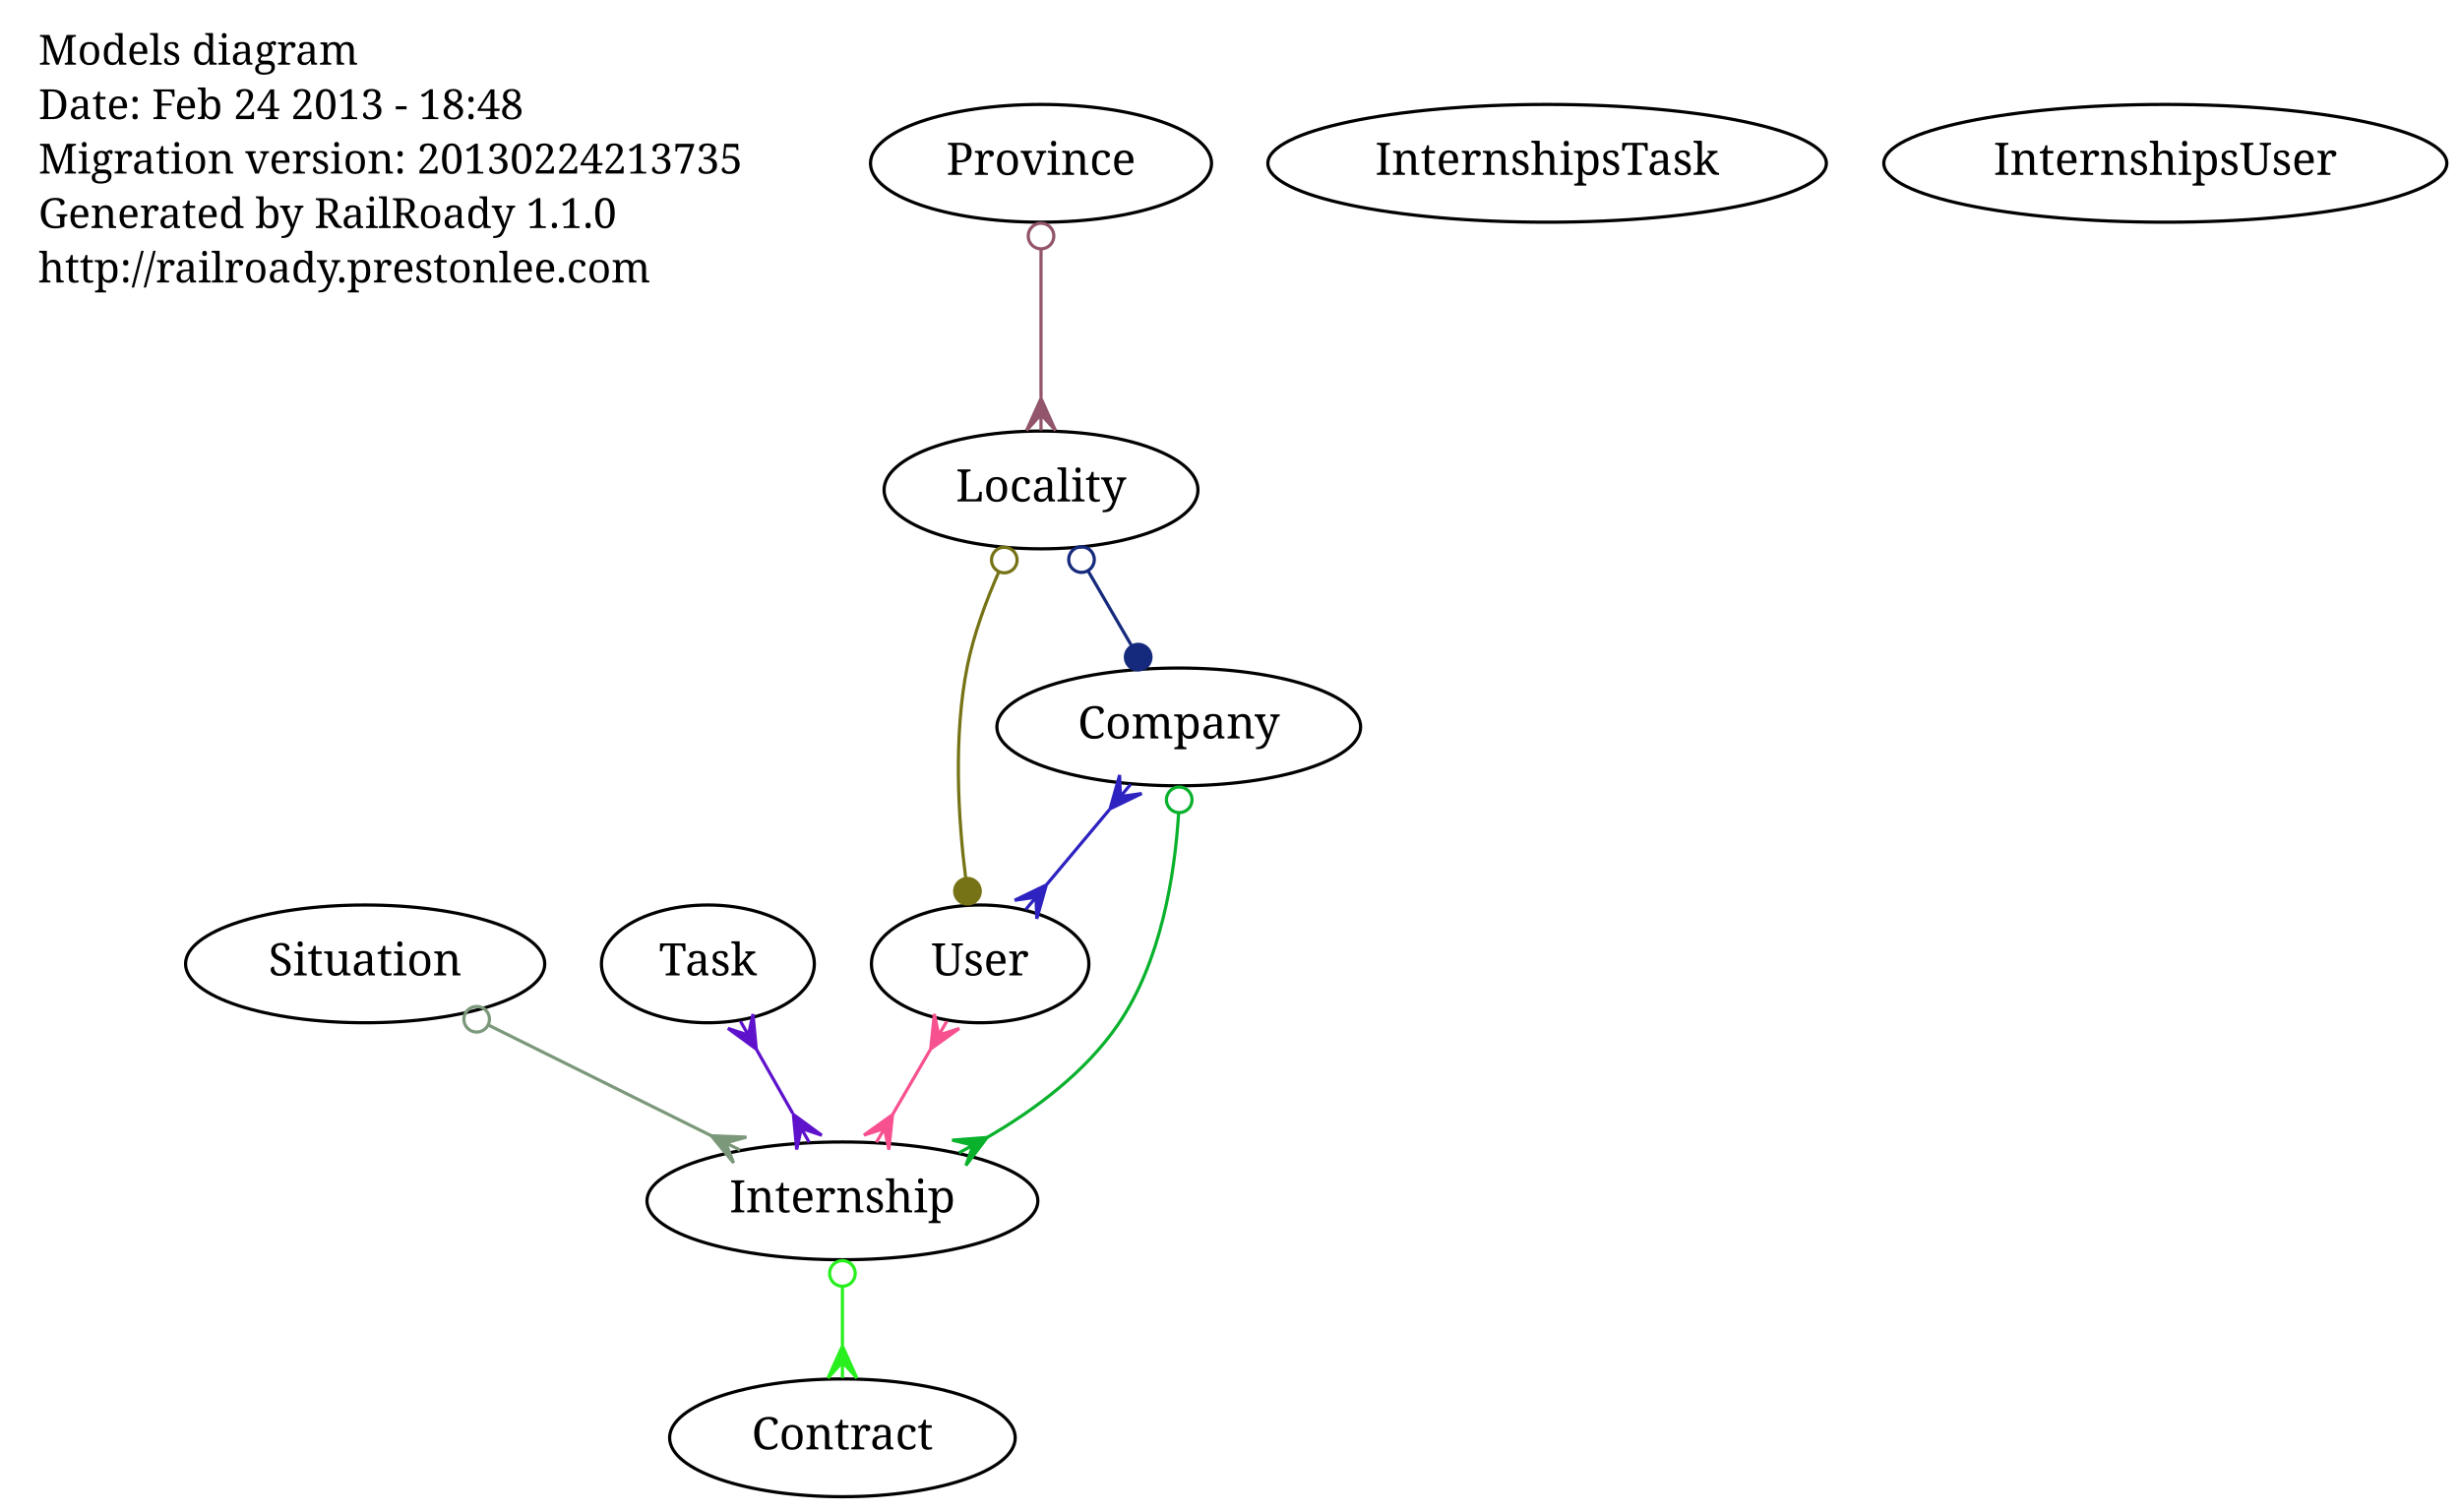
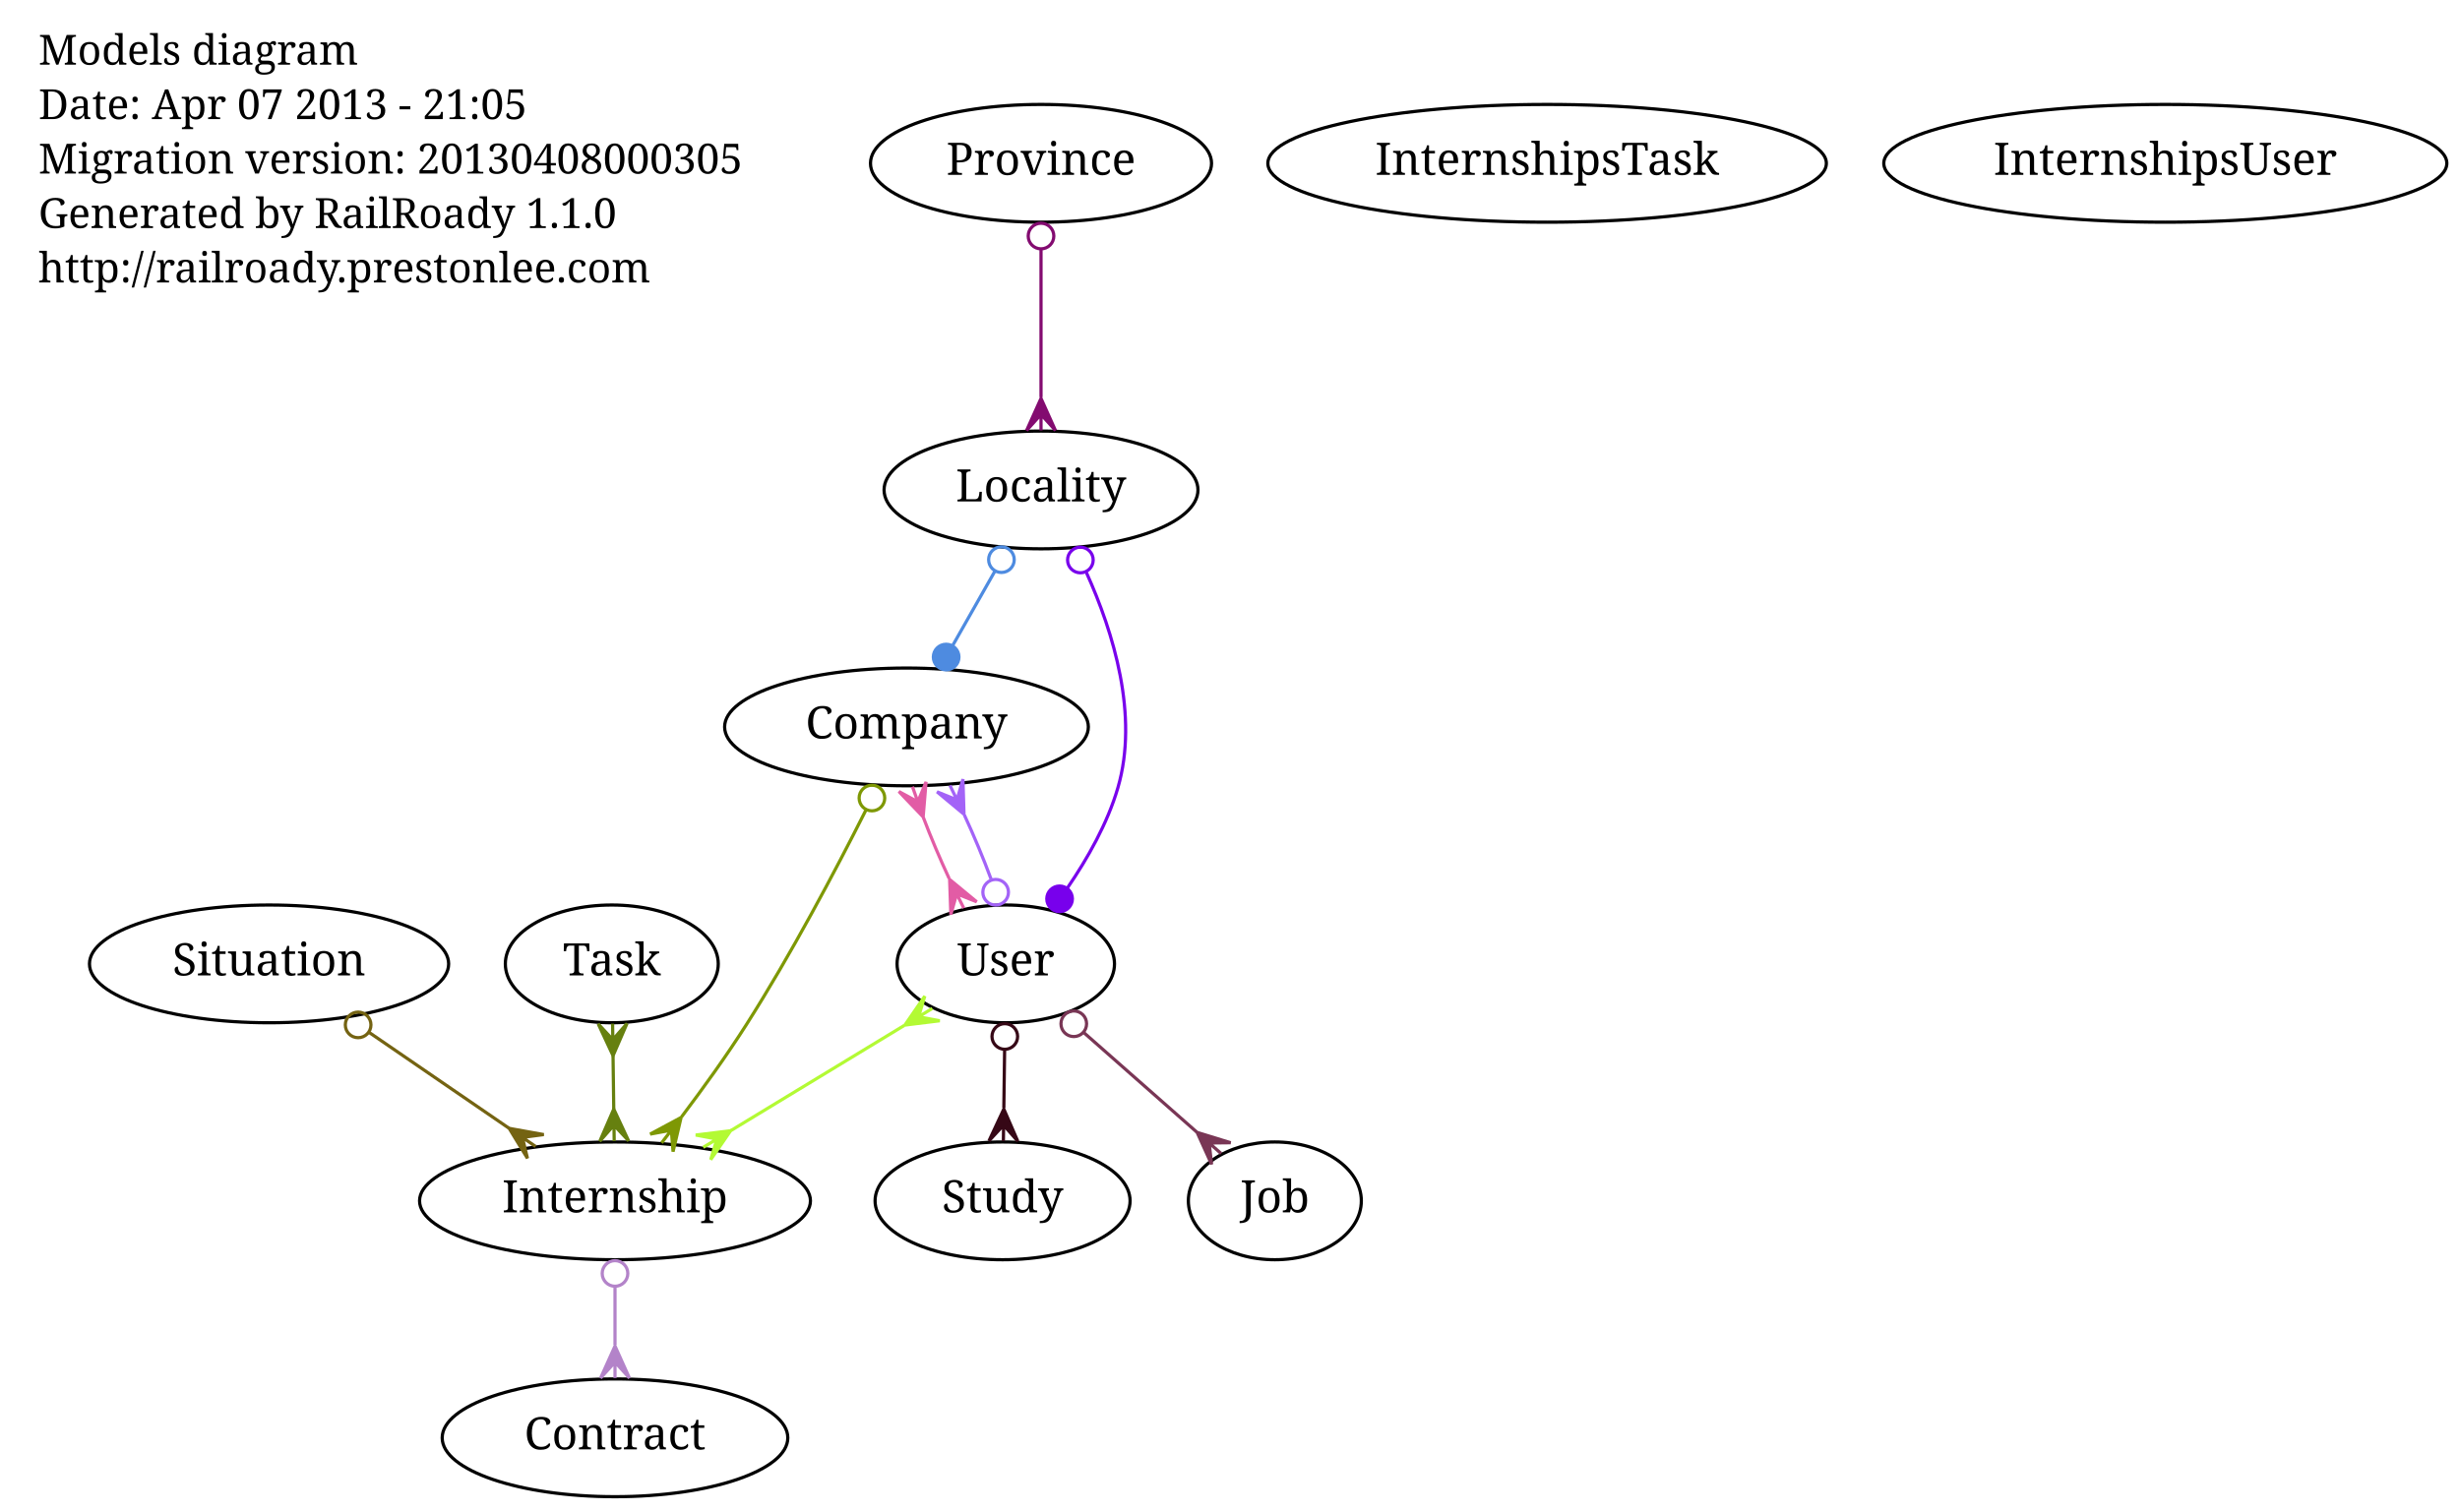
<svg xmlns="http://www.w3.org/2000/svg" width="768pt" height="472pt" viewBox="0.00 0.00 768.00 472.00">
  <g id="graph1" class="graph" transform="scale(1 1) rotate(0) translate(4 468)">
    <polygon fill="white" stroke="white" points="-4,5 -4,-468 765,-468 765,5 -4,5" />
    <g id="node1" class="node">
      <text text-anchor="start" x="8" y="-447.8" font-family="Times Roman,serif" font-size="13.00">Models diagram</text>
-       <text text-anchor="start" x="8" y="-430.8" font-family="Times Roman,serif" font-size="13.00">Date: Feb 24 2013 - 18:48</text>
-       <text text-anchor="start" x="8" y="-413.8" font-family="Times Roman,serif" font-size="13.00">Migration version: 20130224213735</text>
+       <text text-anchor="start" x="8" y="-430.8" font-family="Times Roman,serif" font-size="13.00">Date: Apr 07 2013 - 21:05</text>
+       <text text-anchor="start" x="8" y="-413.8" font-family="Times Roman,serif" font-size="13.00">Migration version: 20130408000305</text>
      <text text-anchor="start" x="8" y="-396.8" font-family="Times Roman,serif" font-size="13.00">Generated by RailRoady 1.1.0</text>
      <text text-anchor="start" x="8" y="-379.8" font-family="Times Roman,serif" font-size="13.00">http://railroady.prestonlee.com</text>
    </g>
    <g id="node2" class="node">
-       <ellipse fill="none" stroke="black" cx="364" cy="-241" rx="56.778" ry="18.385" />
-       <text text-anchor="middle" x="364" y="-237.4" font-family="Times Roman,serif" font-size="14.00">Company</text>
+       <ellipse fill="none" stroke="black" cx="279" cy="-241" rx="56.778" ry="18.385" />
+       <text text-anchor="middle" x="279" y="-237.4" font-family="Times Roman,serif" font-size="14.00">Company</text>
    </g>
-     <g id="node9" class="node">
-       <ellipse fill="none" stroke="black" cx="302" cy="-167" rx="33.941" ry="18.385" />
-       <text text-anchor="middle" x="302" y="-163.4" font-family="Times Roman,serif" font-size="14.00">User</text>
+     <g id="node11" class="node">
+       <ellipse fill="none" stroke="black" cx="310" cy="-167" rx="33.941" ry="18.385" />
+       <text text-anchor="middle" x="310" y="-163.4" font-family="Times Roman,serif" font-size="14.00">User</text>
    </g>
    <g id="edge4" class="edge">
-       <path fill="none" stroke="#2e22c0" d="M342.34,-215.148C335.986,-207.564 329.054,-199.29 322.757,-191.775" />
-       <polygon fill="#2e22c0" stroke="#2e22c0" points="342.569,-215.421 345.542,-225.977 345.78,-219.254 348.992,-223.087 348.992,-223.087 348.992,-223.087 345.78,-219.254 352.441,-220.197 342.569,-215.421 342.569,-215.421" />
-       <polygon fill="#2e22c0" stroke="#2e22c0" points="322.654,-191.651 319.681,-181.096 319.442,-187.818 316.231,-183.986 316.231,-183.986 316.231,-183.986 319.442,-187.818 312.782,-186.876 322.654,-191.651 322.654,-191.651" />
+       <path fill="none" stroke="#e25ca5" d="M284.241,-212.788C286.617,-206.52 289.414,-199.895 292.308,-193.689" />
+       <polygon fill="#e25ca5" stroke="#e25ca5" points="284.202,-212.898 276.627,-220.827 282.536,-217.612 280.87,-222.327 280.87,-222.327 280.87,-222.327 282.536,-217.612 285.113,-223.826 284.202,-212.898 284.202,-212.898" />
+       <polygon fill="#e25ca5" stroke="#e25ca5" points="292.467,-193.367 300.924,-186.386 294.677,-188.882 296.887,-184.396 296.887,-184.396 296.887,-184.396 294.677,-188.882 292.85,-182.407 292.467,-193.367 292.467,-193.367" />
    </g>
-     <g id="node10" class="node">
-       <ellipse fill="none" stroke="black" cx="259" cy="-93" rx="61.018" ry="18.385" />
-       <text text-anchor="middle" x="259" y="-89.4" font-family="Times Roman,serif" font-size="14.00">Internship</text>
+     <g id="node12" class="node">
+       <ellipse fill="none" stroke="black" cx="188" cy="-93" rx="61.018" ry="18.385" />
+       <text text-anchor="middle" x="188" y="-89.4" font-family="Times Roman,serif" font-size="14.00">Internship</text>
    </g>
    <g id="edge2" class="edge">
-       <path fill="none" stroke="#09b12c" d="M363.972,-214.2C362.734,-194.356 358.385,-167.495 345,-148 334.853,-133.222 319.299,-121.535 304.194,-112.805" />
-       <ellipse fill="none" stroke="#09b12c" cx="364.151" cy="-218.236" rx="4" ry="4" />
-       <polygon fill="#09b12c" stroke="#09b12c" points="304.176,-112.794 297.553,-104.054 299.787,-110.4 295.397,-108.005 295.397,-108.005 295.397,-108.005 299.787,-110.4 293.242,-111.955 304.176,-112.794 304.176,-112.794" />
+       <path fill="none" stroke="#7e9804" d="M266.302,-214.962C256.738,-195.987 242.931,-169.881 229,-148 222.844,-138.331 215.522,-128.159 208.781,-119.228" />
+       <ellipse fill="none" stroke="#7e9804" cx="268.214" cy="-218.791" rx="4" ry="4" />
+       <polygon fill="#7e9804" stroke="#7e9804" points="208.636,-119.039 206.124,-108.365 205.594,-115.071 202.552,-111.103 202.552,-111.103 202.552,-111.103 205.594,-115.071 198.981,-113.841 208.636,-119.039 208.636,-119.039" />
    </g>
    <g id="node3" class="node">
      <ellipse fill="none" stroke="black" cx="479" cy="-417" rx="87.18" ry="18.385" />
      <text text-anchor="middle" x="479" y="-413.4" font-family="Times Roman,serif" font-size="14.00">InternshipsTask</text>
    </g>
    <g id="node4" class="node">
-       <ellipse fill="none" stroke="black" cx="259" cy="-19" rx="53.948" ry="18.385" />
-       <text text-anchor="middle" x="259" y="-15.4" font-family="Times Roman,serif" font-size="14.00">Contract</text>
+       <ellipse fill="none" stroke="black" cx="188" cy="-19" rx="53.948" ry="18.385" />
+       <text text-anchor="middle" x="188" y="-15.4" font-family="Times Roman,serif" font-size="14.00">Contract</text>
    </g>
    <g id="node5" class="node">
-       <ellipse fill="none" stroke="black" cx="110" cy="-167" rx="56.068" ry="18.385" />
-       <text text-anchor="middle" x="110" y="-163.4" font-family="Times Roman,serif" font-size="14.00">Situation</text>
+       <ellipse fill="none" stroke="black" cx="80" cy="-167" rx="56.068" ry="18.385" />
+       <text text-anchor="middle" x="80" y="-163.4" font-family="Times Roman,serif" font-size="14.00">Situation</text>
    </g>
    <g id="edge6" class="edge">
-       <path fill="none" stroke="#7b997a" d="M148.565,-147.847C169.887,-137.257 196.374,-124.103 218.063,-113.331" />
-       <ellipse fill="none" stroke="#7b997a" cx="144.818" cy="-149.708" rx="4" ry="4" />
-       <polygon fill="#7b997a" stroke="#7b997a" points="218.079,-113.323 229.037,-112.906 222.557,-111.099 227.035,-108.875 227.035,-108.875 227.035,-108.875 222.557,-111.099 225.033,-104.845 218.079,-113.323 218.079,-113.323" />
+       <path fill="none" stroke="#746312" d="M111.346,-145.522C125.014,-136.157 141.048,-125.171 154.908,-115.674" />
+       <ellipse fill="none" stroke="#746312" cx="107.807" cy="-147.947" rx="4" ry="4" />
+       <polygon fill="#746312" stroke="#746312" points="154.967,-115.634 165.76,-113.694 159.092,-112.808 163.216,-109.981 163.216,-109.981 163.216,-109.981 159.092,-112.808 160.673,-106.269 154.967,-115.634 154.967,-115.634" />
    </g>
    <g id="node6" class="node">
-       <ellipse fill="none" stroke="black" cx="217" cy="-167" rx="33.234" ry="18.385" />
-       <text text-anchor="middle" x="217" y="-163.4" font-family="Times Roman,serif" font-size="14.00">Task</text>
+       <ellipse fill="none" stroke="black" cx="309" cy="-93" rx="39.807" ry="18.385" />
+       <text text-anchor="middle" x="309" y="-89.4" font-family="Times Roman,serif" font-size="14.00">Study</text>
+     </g>
+     <g id="node7" class="node">
+       <ellipse fill="none" stroke="black" cx="187" cy="-167" rx="33.234" ry="18.385" />
+       <text text-anchor="middle" x="187" y="-163.4" font-family="Times Roman,serif" font-size="14.00">Task</text>
    </g>
    <g id="edge8" class="edge">
-       <path fill="none" stroke="#5e12cc" d="M232.177,-140.26C235.848,-133.792 239.776,-126.87 243.464,-120.374" />
-       <polygon fill="#5e12cc" stroke="#5e12cc" points="232.103,-140.39 223.253,-146.865 229.635,-144.738 227.167,-149.087 227.167,-149.087 227.167,-149.087 229.635,-144.738 231.081,-151.308 232.103,-140.39 232.103,-140.39" />
-       <polygon fill="#5e12cc" stroke="#5e12cc" points="243.699,-119.959 252.548,-113.484 246.167,-115.611 248.635,-111.262 248.635,-111.262 248.635,-111.262 246.167,-115.611 244.721,-109.041 243.699,-119.959 243.699,-119.959" />
+       <path fill="none" stroke="#66800f" d="M187.388,-138.282C187.462,-132.836 187.539,-127.138 187.612,-121.693" />
+       <polygon fill="#66800f" stroke="#66800f" points="187.388,-138.328 182.753,-148.266 187.32,-143.327 187.252,-148.327 187.252,-148.327 187.252,-148.327 187.32,-143.327 191.752,-148.388 187.388,-138.328 187.388,-138.328" />
+       <polygon fill="#66800f" stroke="#66800f" points="187.613,-121.666 192.247,-111.728 187.68,-116.667 187.748,-111.667 187.748,-111.667 187.748,-111.667 187.68,-116.667 183.248,-111.607 187.613,-121.666 187.613,-121.666" />
    </g>
-     <g id="node7" class="node">
+     <g id="node8" class="node">
+       <ellipse fill="none" stroke="black" cx="394" cy="-93" rx="27" ry="18.385" />
+       <text text-anchor="middle" x="394" y="-89.4" font-family="Times Roman,serif" font-size="14.00">Job</text>
+     </g>
+     <g id="node9" class="node">
      <ellipse fill="none" stroke="black" cx="321" cy="-417" rx="53.238" ry="18.385" />
      <text text-anchor="middle" x="321" y="-413.4" font-family="Times Roman,serif" font-size="14.00">Province</text>
    </g>
-     <g id="node11" class="node">
+     <g id="node13" class="node">
      <ellipse fill="none" stroke="black" cx="321" cy="-315" rx="48.998" ry="18.385" />
      <text text-anchor="middle" x="321" y="-311.4" font-family="Times Roman,serif" font-size="14.00">Locality</text>
    </g>
    <g id="edge10" class="edge">
-       <path fill="none" stroke="#92556c" d="M321,-390.015C321,-375.835 321,-358.445 321,-343.98" />
-       <ellipse fill="none" stroke="#92556c" cx="321" cy="-394.292" rx="4" ry="4" />
-       <polygon fill="#92556c" stroke="#92556c" points="321,-343.59 325.5,-333.59 321,-338.59 321,-333.59 321,-333.59 321,-333.59 321,-338.59 316.5,-333.59 321,-343.59 321,-343.59" />
+       <path fill="none" stroke="#830b70" d="M321,-390.015C321,-375.835 321,-358.445 321,-343.98" />
+       <ellipse fill="none" stroke="#830b70" cx="321" cy="-394.292" rx="4" ry="4" />
+       <polygon fill="#830b70" stroke="#830b70" points="321,-343.59 325.5,-333.59 321,-338.59 321,-333.59 321,-333.59 321,-333.59 321,-338.59 316.5,-333.59 321,-343.59 321,-343.59" />
    </g>
-     <g id="node8" class="node">
+     <g id="node10" class="node">
      <ellipse fill="none" stroke="black" cx="672" cy="-417" rx="87.889" ry="18.385" />
      <text text-anchor="middle" x="672" y="-413.4" font-family="Times Roman,serif" font-size="14.00">InternshipsUser</text>
    </g>
    <g id="edge12" class="edge">
-       <path fill="none" stroke="#f75190" d="M286.462,-140.26C282.616,-133.642 278.494,-126.548 274.643,-119.921" />
-       <polygon fill="#f75190" stroke="#f75190" points="286.567,-140.44 287.7,-151.348 289.079,-144.764 291.591,-149.087 291.591,-149.087 291.591,-149.087 289.079,-144.764 295.482,-146.826 286.567,-140.44 286.567,-140.44" />
-       <polygon fill="#f75190" stroke="#f75190" points="274.636,-119.909 273.503,-109.002 272.124,-115.586 269.612,-111.262 269.612,-111.262 269.612,-111.262 272.124,-115.586 265.721,-113.523 274.636,-119.909 274.636,-119.909" />
+       <path fill="none" stroke="#a363f7" d="M305.406,-193.486C303.005,-199.967 300.11,-206.917 297.093,-213.446" />
+       <ellipse fill="none" stroke="#a363f7" cx="306.839" cy="-189.373" rx="4" ry="4" />
+       <polygon fill="#a363f7" stroke="#a363f7" points="296.96,-213.719 288.534,-220.736 294.77,-218.213 292.579,-222.708 292.579,-222.708 292.579,-222.708 294.77,-218.213 296.624,-224.68 296.96,-213.719 296.96,-213.719" />
+     </g>
+     <g id="edge18" class="edge">
+       <path fill="none" stroke="#360816" d="M309.639,-140.309C309.559,-134.377 309.474,-128.061 309.392,-122.04" />
+       <ellipse fill="none" stroke="#360816" cx="309.694" cy="-144.327" rx="4" ry="4" />
+       <polygon fill="#360816" stroke="#360816" points="309.387,-121.666 313.752,-111.607 309.32,-116.667 309.252,-111.667 309.252,-111.667 309.252,-111.667 309.32,-116.667 304.753,-111.728 309.387,-121.666 309.387,-121.666" />
+     </g>
+     <g id="edge16" class="edge">
+       <path fill="none" stroke="#793655" d="M334.306,-145.587C345.385,-135.827 358.474,-124.297 369.568,-114.523" />
+       <ellipse fill="none" stroke="#793655" cx="331.228" cy="-148.299" rx="4" ry="4" />
+       <polygon fill="#793655" stroke="#793655" points="369.733,-114.378 380.211,-111.145 373.484,-111.073 377.236,-107.768 377.236,-107.768 377.236,-107.768 373.484,-111.073 374.262,-104.391 369.733,-114.378 369.733,-114.378" />
    </g>
    <g id="edge14" class="edge">
-       <path fill="none" stroke="#29ef1f" d="M259,-66.309C259,-60.377 259,-54.061 259,-48.04" />
-       <ellipse fill="none" stroke="#29ef1f" cx="259" cy="-70.327" rx="4" ry="4" />
-       <polygon fill="#29ef1f" stroke="#29ef1f" points="259,-47.667 263.5,-37.667 259,-42.667 259,-37.667 259,-37.667 259,-37.667 259,-42.667 254.5,-37.667 259,-47.667 259,-47.667" />
+       <path fill="none" stroke="#b3fa34" d="M278.249,-147.741C261.69,-137.697 241.364,-125.368 224.196,-114.955" />
+       <polygon fill="#b3fa34" stroke="#b3fa34" points="278.503,-147.895 284.719,-156.929 282.778,-150.488 287.053,-153.081 287.053,-153.081 287.053,-153.081 282.778,-150.488 289.387,-149.234 278.503,-147.895 278.503,-147.895" />
+       <polygon fill="#b3fa34" stroke="#b3fa34" points="224.093,-114.893 217.877,-105.859 219.818,-112.3 215.543,-109.707 215.543,-109.707 215.543,-109.707 219.818,-112.3 213.209,-113.554 224.093,-114.893 224.093,-114.893" />
    </g>
-     <g id="edge18" class="edge">
-       <path fill="none" stroke="#152a7c" d="M335.691,-289.718C340.037,-282.238 344.797,-274.047 349.153,-266.55" />
-       <ellipse fill="none" stroke="#152a7c" cx="333.639" cy="-293.249" rx="4" ry="4" />
-       <ellipse fill="#152a7c" stroke="#152a7c" cx="351.334" cy="-262.797" rx="4" ry="4" />
+     <g id="edge20" class="edge">
+       <path fill="none" stroke="#b383c9" d="M188,-66.309C188,-60.377 188,-54.061 188,-48.04" />
+       <ellipse fill="none" stroke="#b383c9" cx="188" cy="-70.327" rx="4" ry="4" />
+       <polygon fill="#b383c9" stroke="#b383c9" points="188,-47.667 192.5,-37.667 188,-42.667 188,-37.667 188,-37.667 188,-37.667 188,-42.667 183.5,-37.667 188,-47.667 188,-47.667" />
    </g>
-     <g id="edge16" class="edge">
-       <path fill="none" stroke="#767317" d="M307.745,-289.222C303.791,-280.219 299.984,-269.889 298,-260 293.588,-238.015 295.134,-212.542 297.475,-193.821" />
-       <ellipse fill="none" stroke="#767317" cx="309.54" cy="-293.115" rx="4" ry="4" />
-       <ellipse fill="#767317" stroke="#767317" cx="298.043" cy="-189.693" rx="4" ry="4" />
+     <g id="edge24" class="edge">
+       <path fill="none" stroke="#4e8be0" d="M306.651,-289.718C302.406,-282.238 297.756,-274.047 293.502,-266.55" />
+       <ellipse fill="none" stroke="#4e8be0" cx="308.644" cy="-293.229" rx="4" ry="4" />
+       <ellipse fill="#4e8be0" stroke="#4e8be0" cx="291.383" cy="-262.817" rx="4" ry="4" />
+     </g>
+     <g id="edge22" class="edge">
+       <path fill="none" stroke="#7800ec" d="M335.18,-289.176C343.639,-270.448 351.568,-244.554 345,-222 341.772,-210.916 335.56,-199.933 329.255,-190.73" />
+       <ellipse fill="none" stroke="#7800ec" cx="333.29" cy="-293.125" rx="4" ry="4" />
+       <ellipse fill="#7800ec" stroke="#7800ec" cx="326.798" cy="-187.315" rx="4" ry="4" />
    </g>
  </g>
</svg>
